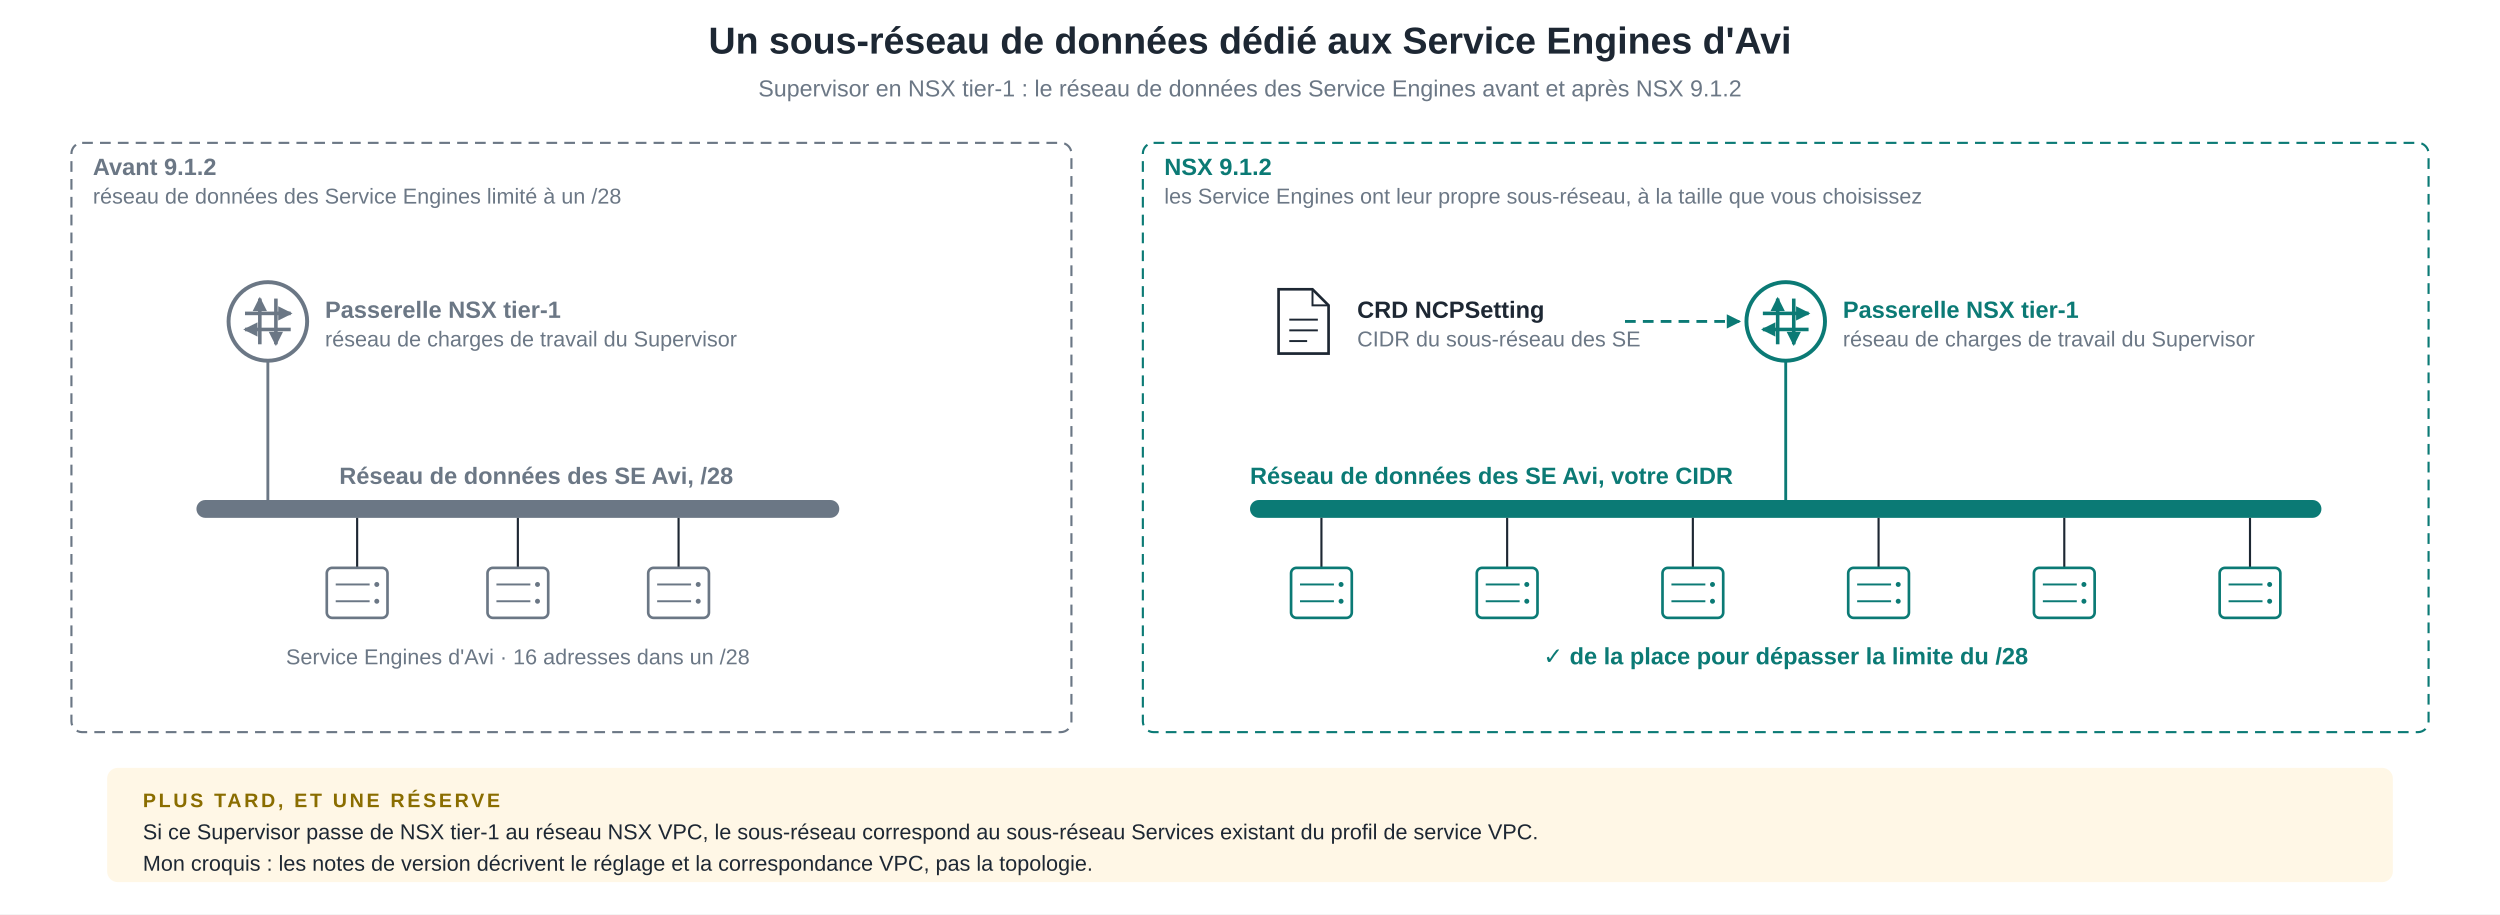
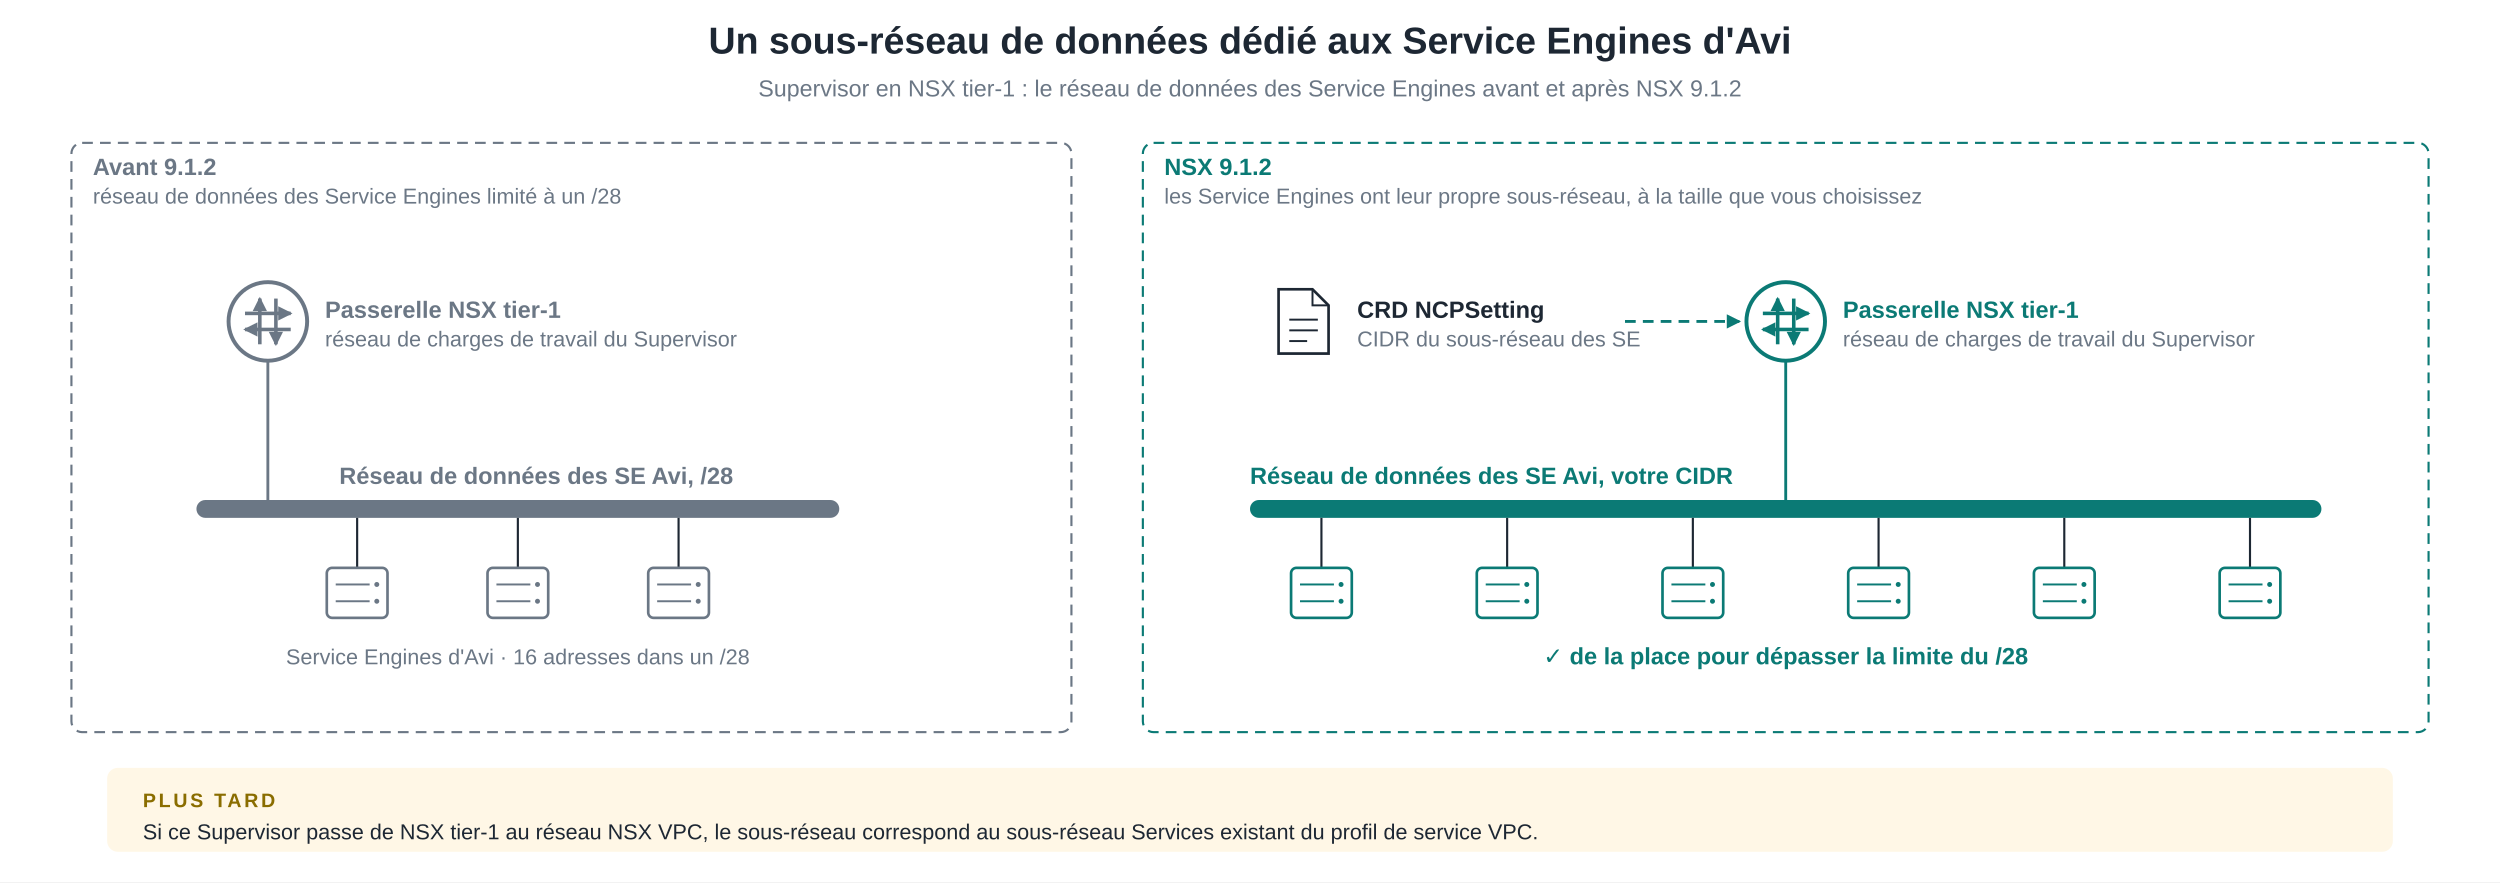
- <svg xmlns="http://www.w3.org/2000/svg" width="1400" height="512" viewBox="0 0 1400 512" font-family="Arial, Helvetica, sans-serif" font-size="13" fill="#1d2733">
-   <rect width="1400" height="512" fill="#ffffff" />
+ <svg xmlns="http://www.w3.org/2000/svg" width="1400" height="494" viewBox="0 0 1400 494" font-family="Arial, Helvetica, sans-serif" font-size="13" fill="#1d2733">
+   <rect width="1400" height="494" fill="#ffffff" />
  <defs>
    <marker id="arr" markerUnits="userSpaceOnUse" markerWidth="8" markerHeight="8" refX="7" refY="4" orient="auto">
      <path d="M0,0 L8,4 L0,8 z" fill="#1d2733" />
    </marker>
    <marker id="arrb" markerUnits="userSpaceOnUse" markerWidth="8" markerHeight="8" refX="7" refY="4" orient="auto">
      <path d="M0,0 L8,4 L0,8 z" fill="#1f4e9c" />
    </marker>
    <marker id="arrg" markerUnits="userSpaceOnUse" markerWidth="8" markerHeight="8" refX="7" refY="4" orient="auto">
      <path d="M0,0 L8,4 L0,8 z" fill="#2e7d32" />
    </marker>
    <marker id="arrt" markerUnits="userSpaceOnUse" markerWidth="8" markerHeight="8" refX="7" refY="4" orient="auto">
      <path d="M0,0 L8,4 L0,8 z" fill="#0b7a75" />
    </marker>
    <marker id="arrp" markerUnits="userSpaceOnUse" markerWidth="8" markerHeight="8" refX="7" refY="4" orient="auto">
      <path d="M0,0 L8,4 L0,8 z" fill="#5b3fa0" />
    </marker>
    <marker id="arrm" markerUnits="userSpaceOnUse" markerWidth="8" markerHeight="8" refX="7" refY="4" orient="auto">
      <path d="M0,0 L8,4 L0,8 z" fill="#6b7785" />
    </marker>
    <marker id="arry" markerUnits="userSpaceOnUse" markerWidth="8" markerHeight="8" refX="7" refY="4" orient="auto">
      <path d="M0,0 L8,4 L0,8 z" fill="#9aa5b1" />
    </marker>
  </defs>
  <text x="700.0" y="30" font-size="21" fill="#1d2733" text-anchor="middle" font-weight="bold">Un sous-réseau de données dédié aux Service Engines d'Avi</text>
  <text x="700.0" y="54" font-size="13" fill="#6b7785" text-anchor="middle">Supervisor en NSX tier-1 : le réseau de données des Service Engines avant et après NSX 9.1.2</text>
  <rect x="40" y="80" width="560" height="330" rx="6" fill="none" stroke="#6b7785" stroke-width="1.2" stroke-dasharray="6 4" />
  <text x="52" y="98" font-size="13.2" fill="#6b7785" text-anchor="start" font-weight="bold">Avant 9.1.2</text>
  <text x="52" y="114" font-size="12.1" fill="#6b7785" text-anchor="start">réseau de données des Service Engines limité à un /28</text>
  <circle cx="150" cy="180" r="22" fill="#ffffff" stroke="#6b7785" stroke-width="2.2" />
  <line x1="137.2" y1="175.5" x2="162.8" y2="175.5" stroke="#6b7785" stroke-width="2" marker-end="url(#arrm)" />
  <line x1="162.8" y1="184.5" x2="137.2" y2="184.5" stroke="#6b7785" stroke-width="2" marker-end="url(#arrm)" />
  <line x1="145.5" y1="192.8" x2="145.5" y2="167.2" stroke="#6b7785" stroke-width="2" marker-end="url(#arrm)" />
  <line x1="154.5" y1="167.2" x2="154.5" y2="192.8" stroke="#6b7785" stroke-width="2" marker-end="url(#arrm)" />
  <text x="182" y="178" font-size="13.2" fill="#6b7785" text-anchor="start" font-weight="bold">Passerelle NSX tier-1</text>
  <text x="182" y="194" font-size="12.1" fill="#6b7785" text-anchor="start">réseau de charges de travail du Supervisor</text>
  <path d="M150,202 L150,280" fill="none" stroke="#6b7785" stroke-width="1.6" />
  <rect x="110" y="280" width="360" height="10" rx="5" fill="#6b7785" />
  <text x="190" y="271" font-size="13.2" fill="#6b7785" text-anchor="start" font-weight="bold">Réseau de données des SE Avi, /28</text>
  <path d="M200,290 L200,318" fill="none" stroke="#1d2733" stroke-width="1.2" />
  <rect x="183" y="318" width="34" height="28" rx="3" fill="#ffffff" stroke="#6b7785" stroke-width="1.5" />
  <line x1="188" y1="327.3" x2="207" y2="327.3" stroke="#6b7785" stroke-width="1.1" />
  <circle cx="211" cy="327.3" r="1.4" fill="#6b7785" />
  <line x1="188" y1="336.7" x2="207" y2="336.7" stroke="#6b7785" stroke-width="1.1" />
  <circle cx="211" cy="336.7" r="1.4" fill="#6b7785" />
  <path d="M290,290 L290,318" fill="none" stroke="#1d2733" stroke-width="1.2" />
  <rect x="273" y="318" width="34" height="28" rx="3" fill="#ffffff" stroke="#6b7785" stroke-width="1.5" />
  <line x1="278" y1="327.3" x2="297" y2="327.3" stroke="#6b7785" stroke-width="1.1" />
  <circle cx="301" cy="327.3" r="1.4" fill="#6b7785" />
  <line x1="278" y1="336.7" x2="297" y2="336.7" stroke="#6b7785" stroke-width="1.1" />
  <circle cx="301" cy="336.7" r="1.4" fill="#6b7785" />
  <path d="M380,290 L380,318" fill="none" stroke="#1d2733" stroke-width="1.2" />
  <rect x="363" y="318" width="34" height="28" rx="3" fill="#ffffff" stroke="#6b7785" stroke-width="1.5" />
  <line x1="368" y1="327.3" x2="387" y2="327.3" stroke="#6b7785" stroke-width="1.1" />
  <circle cx="391" cy="327.3" r="1.4" fill="#6b7785" />
  <line x1="368" y1="336.7" x2="387" y2="336.7" stroke="#6b7785" stroke-width="1.1" />
  <circle cx="391" cy="336.7" r="1.4" fill="#6b7785" />
  <text x="290" y="372" font-size="12.1" fill="#6b7785" text-anchor="middle">Service Engines d'Avi · 16 adresses dans un /28</text>
  <rect x="640" y="80" width="720" height="330" rx="6" fill="none" stroke="#0b7a75" stroke-width="1.2" stroke-dasharray="6 4" />
  <text x="652" y="98" font-size="13.2" fill="#0b7a75" text-anchor="start" font-weight="bold">NSX 9.1.2</text>
  <text x="652" y="114" font-size="12.1" fill="#6b7785" text-anchor="start">les Service Engines ont leur propre sous-réseau, à la taille que vous choisissez</text>
  <path d="M716,162 L735,162 L744,171 L744,198 L716,198 z" fill="#ffffff" stroke="#1d2733" stroke-width="1.5" />
  <path d="M735,162 L735,171 L744,171" fill="none" stroke="#1d2733" stroke-width="1.1" />
  <path d="M722,179 L738,179 M722,185 L738,185 M722,191 L732,191" stroke="#1d2733" stroke-width="1.1" />
  <text x="760" y="178" font-size="13.2" fill="#1d2733" text-anchor="start" font-weight="bold">CRD NCPSetting</text>
  <text x="760" y="194" font-size="12.1" fill="#6b7785" text-anchor="start">CIDR du sous-réseau des SE</text>
  <path d="M910,180 L974,180" fill="none" stroke="#0b7a75" stroke-width="1.6" stroke-dasharray="6 4" marker-end="url(#arrt)" />
  <circle cx="1000" cy="180" r="22" fill="#ffffff" stroke="#0b7a75" stroke-width="2.2" />
  <line x1="987.2" y1="175.5" x2="1012.8" y2="175.5" stroke="#0b7a75" stroke-width="2" marker-end="url(#arrt)" />
  <line x1="1012.8" y1="184.5" x2="987.2" y2="184.5" stroke="#0b7a75" stroke-width="2" marker-end="url(#arrt)" />
  <line x1="995.5" y1="192.8" x2="995.5" y2="167.2" stroke="#0b7a75" stroke-width="2" marker-end="url(#arrt)" />
  <line x1="1004.5" y1="167.2" x2="1004.5" y2="192.8" stroke="#0b7a75" stroke-width="2" marker-end="url(#arrt)" />
  <text x="1032" y="178" font-size="13.2" fill="#0b7a75" text-anchor="start" font-weight="bold">Passerelle NSX tier-1</text>
  <text x="1032" y="194" font-size="12.1" fill="#6b7785" text-anchor="start">réseau de charges de travail du Supervisor</text>
  <path d="M1000,202 L1000,280" fill="none" stroke="#0b7a75" stroke-width="1.6" />
  <rect x="700" y="280" width="600" height="10" rx="5" fill="#0b7a75" />
  <text x="700" y="271" font-size="13.2" fill="#0b7a75" text-anchor="start" font-weight="bold">Réseau de données des SE Avi, votre CIDR</text>
  <path d="M740,290 L740,318" fill="none" stroke="#1d2733" stroke-width="1.2" />
  <rect x="723" y="318" width="34" height="28" rx="3" fill="#ffffff" stroke="#0b7a75" stroke-width="1.5" />
  <line x1="728" y1="327.3" x2="747" y2="327.3" stroke="#0b7a75" stroke-width="1.1" />
  <circle cx="751" cy="327.3" r="1.4" fill="#0b7a75" />
  <line x1="728" y1="336.7" x2="747" y2="336.7" stroke="#0b7a75" stroke-width="1.1" />
  <circle cx="751" cy="336.7" r="1.4" fill="#0b7a75" />
  <path d="M844,290 L844,318" fill="none" stroke="#1d2733" stroke-width="1.2" />
  <rect x="827" y="318" width="34" height="28" rx="3" fill="#ffffff" stroke="#0b7a75" stroke-width="1.5" />
  <line x1="832" y1="327.3" x2="851" y2="327.3" stroke="#0b7a75" stroke-width="1.1" />
  <circle cx="855" cy="327.3" r="1.4" fill="#0b7a75" />
  <line x1="832" y1="336.7" x2="851" y2="336.7" stroke="#0b7a75" stroke-width="1.1" />
  <circle cx="855" cy="336.7" r="1.4" fill="#0b7a75" />
  <path d="M948,290 L948,318" fill="none" stroke="#1d2733" stroke-width="1.2" />
  <rect x="931" y="318" width="34" height="28" rx="3" fill="#ffffff" stroke="#0b7a75" stroke-width="1.5" />
  <line x1="936" y1="327.3" x2="955" y2="327.3" stroke="#0b7a75" stroke-width="1.1" />
  <circle cx="959" cy="327.3" r="1.4" fill="#0b7a75" />
  <line x1="936" y1="336.7" x2="955" y2="336.7" stroke="#0b7a75" stroke-width="1.1" />
  <circle cx="959" cy="336.7" r="1.4" fill="#0b7a75" />
  <path d="M1052,290 L1052,318" fill="none" stroke="#1d2733" stroke-width="1.2" />
  <rect x="1035" y="318" width="34" height="28" rx="3" fill="#ffffff" stroke="#0b7a75" stroke-width="1.5" />
  <line x1="1040" y1="327.3" x2="1059" y2="327.3" stroke="#0b7a75" stroke-width="1.1" />
  <circle cx="1063" cy="327.3" r="1.4" fill="#0b7a75" />
  <line x1="1040" y1="336.7" x2="1059" y2="336.7" stroke="#0b7a75" stroke-width="1.1" />
  <circle cx="1063" cy="336.7" r="1.4" fill="#0b7a75" />
  <path d="M1156,290 L1156,318" fill="none" stroke="#1d2733" stroke-width="1.2" />
  <rect x="1139" y="318" width="34" height="28" rx="3" fill="#ffffff" stroke="#0b7a75" stroke-width="1.5" />
  <line x1="1144" y1="327.3" x2="1163" y2="327.3" stroke="#0b7a75" stroke-width="1.1" />
  <circle cx="1167" cy="327.3" r="1.4" fill="#0b7a75" />
  <line x1="1144" y1="336.7" x2="1163" y2="336.7" stroke="#0b7a75" stroke-width="1.1" />
  <circle cx="1167" cy="336.7" r="1.4" fill="#0b7a75" />
  <path d="M1260,290 L1260,318" fill="none" stroke="#1d2733" stroke-width="1.2" />
  <rect x="1243" y="318" width="34" height="28" rx="3" fill="#ffffff" stroke="#0b7a75" stroke-width="1.5" />
  <line x1="1248" y1="327.3" x2="1267" y2="327.3" stroke="#0b7a75" stroke-width="1.1" />
  <circle cx="1271" cy="327.3" r="1.4" fill="#0b7a75" />
  <line x1="1248" y1="336.7" x2="1267" y2="336.7" stroke="#0b7a75" stroke-width="1.1" />
  <circle cx="1271" cy="336.7" r="1.4" fill="#0b7a75" />
  <text x="1000" y="372" font-size="13.2" fill="#0b7a75" text-anchor="middle" font-weight="bold">✓  de la place pour dépasser la limite du /28</text>
-   <rect x="60" y="430" width="1280" height="64" rx="6" fill="#fff7e6" stroke="none" />
-   <text x="80" y="452" font-size="11" fill="#8a6d00" text-anchor="start" font-weight="bold" letter-spacing="1.5">PLUS TARD, ET UNE RÉSERVE</text>
+   <rect x="60" y="430" width="1280" height="47" rx="6" fill="#fff7e6" stroke="none" />
+   <text x="80" y="452" font-size="11" fill="#8a6d00" text-anchor="start" font-weight="bold" letter-spacing="1.5">PLUS TARD</text>
  <text x="80" y="470.0" font-size="12.1" fill="#1d2733" text-anchor="start">Si ce Supervisor passe de NSX tier-1 au réseau NSX VPC, le sous-réseau correspond au sous-réseau Services existant du profil de service VPC.</text>
-   <text x="80" y="487.6" font-size="12.1" fill="#1d2733" text-anchor="start">Mon croquis : les notes de version décrivent le réglage et la correspondance VPC, pas la topologie.</text>
</svg>
